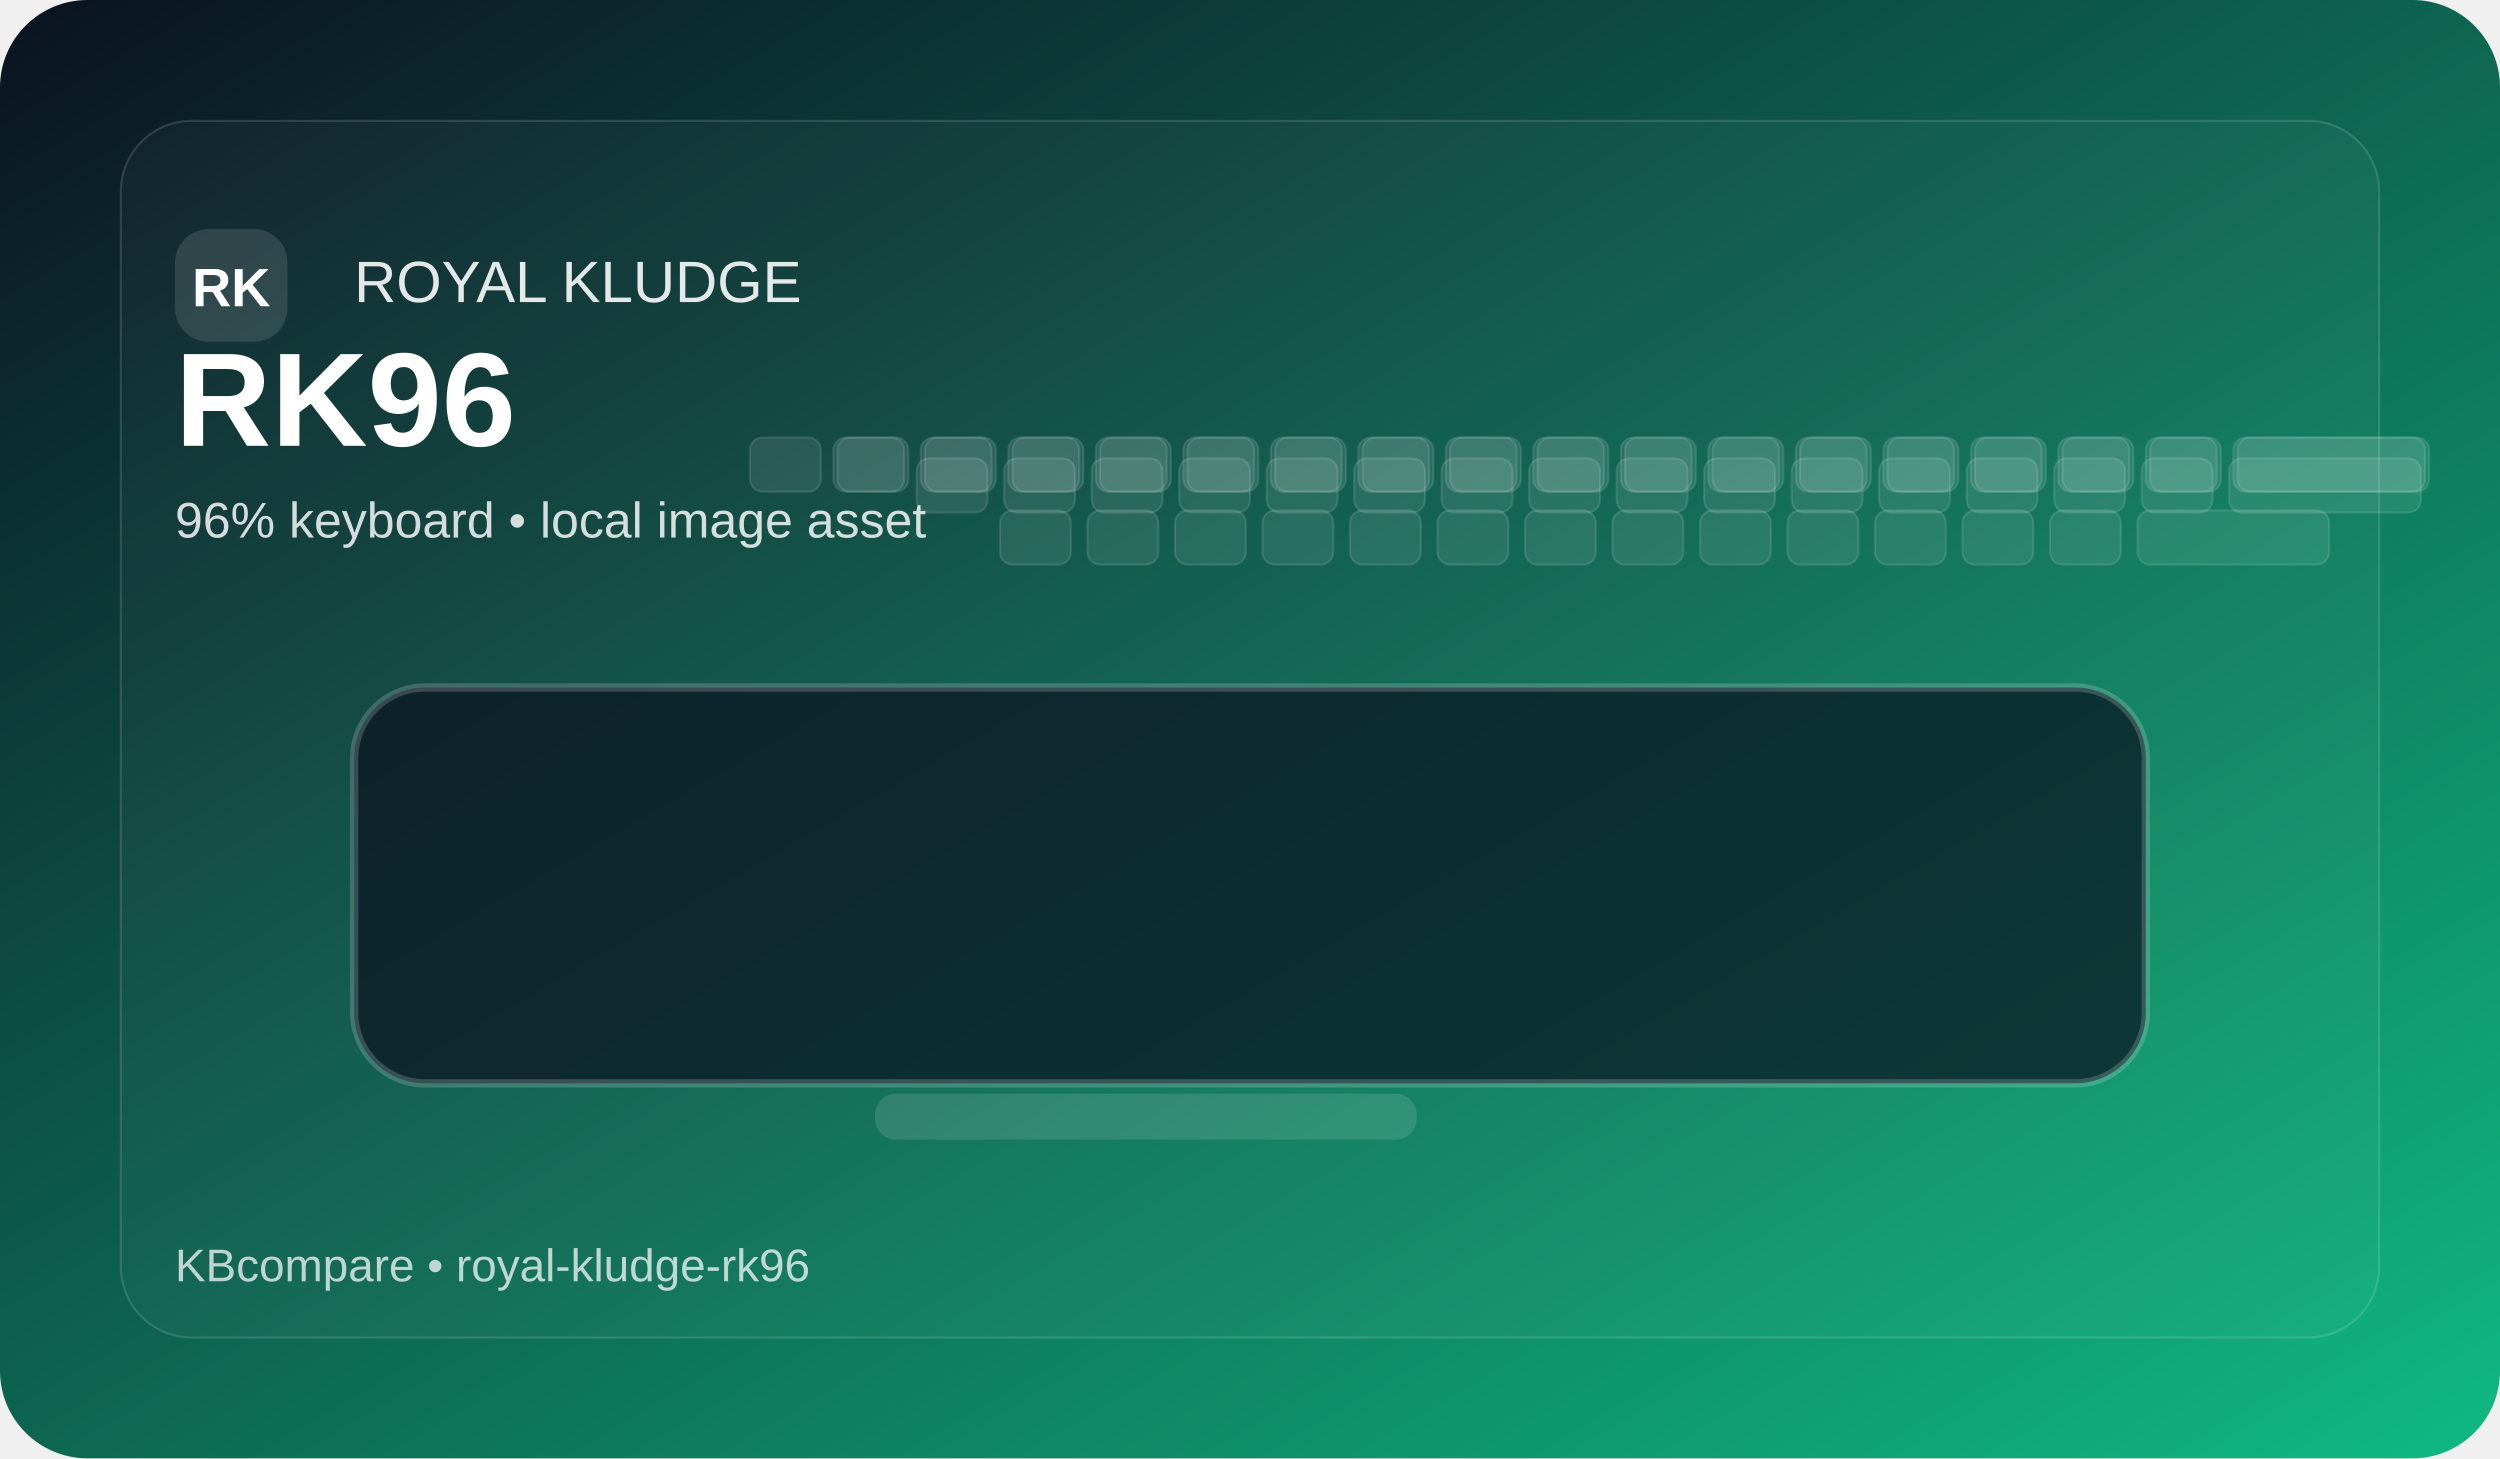
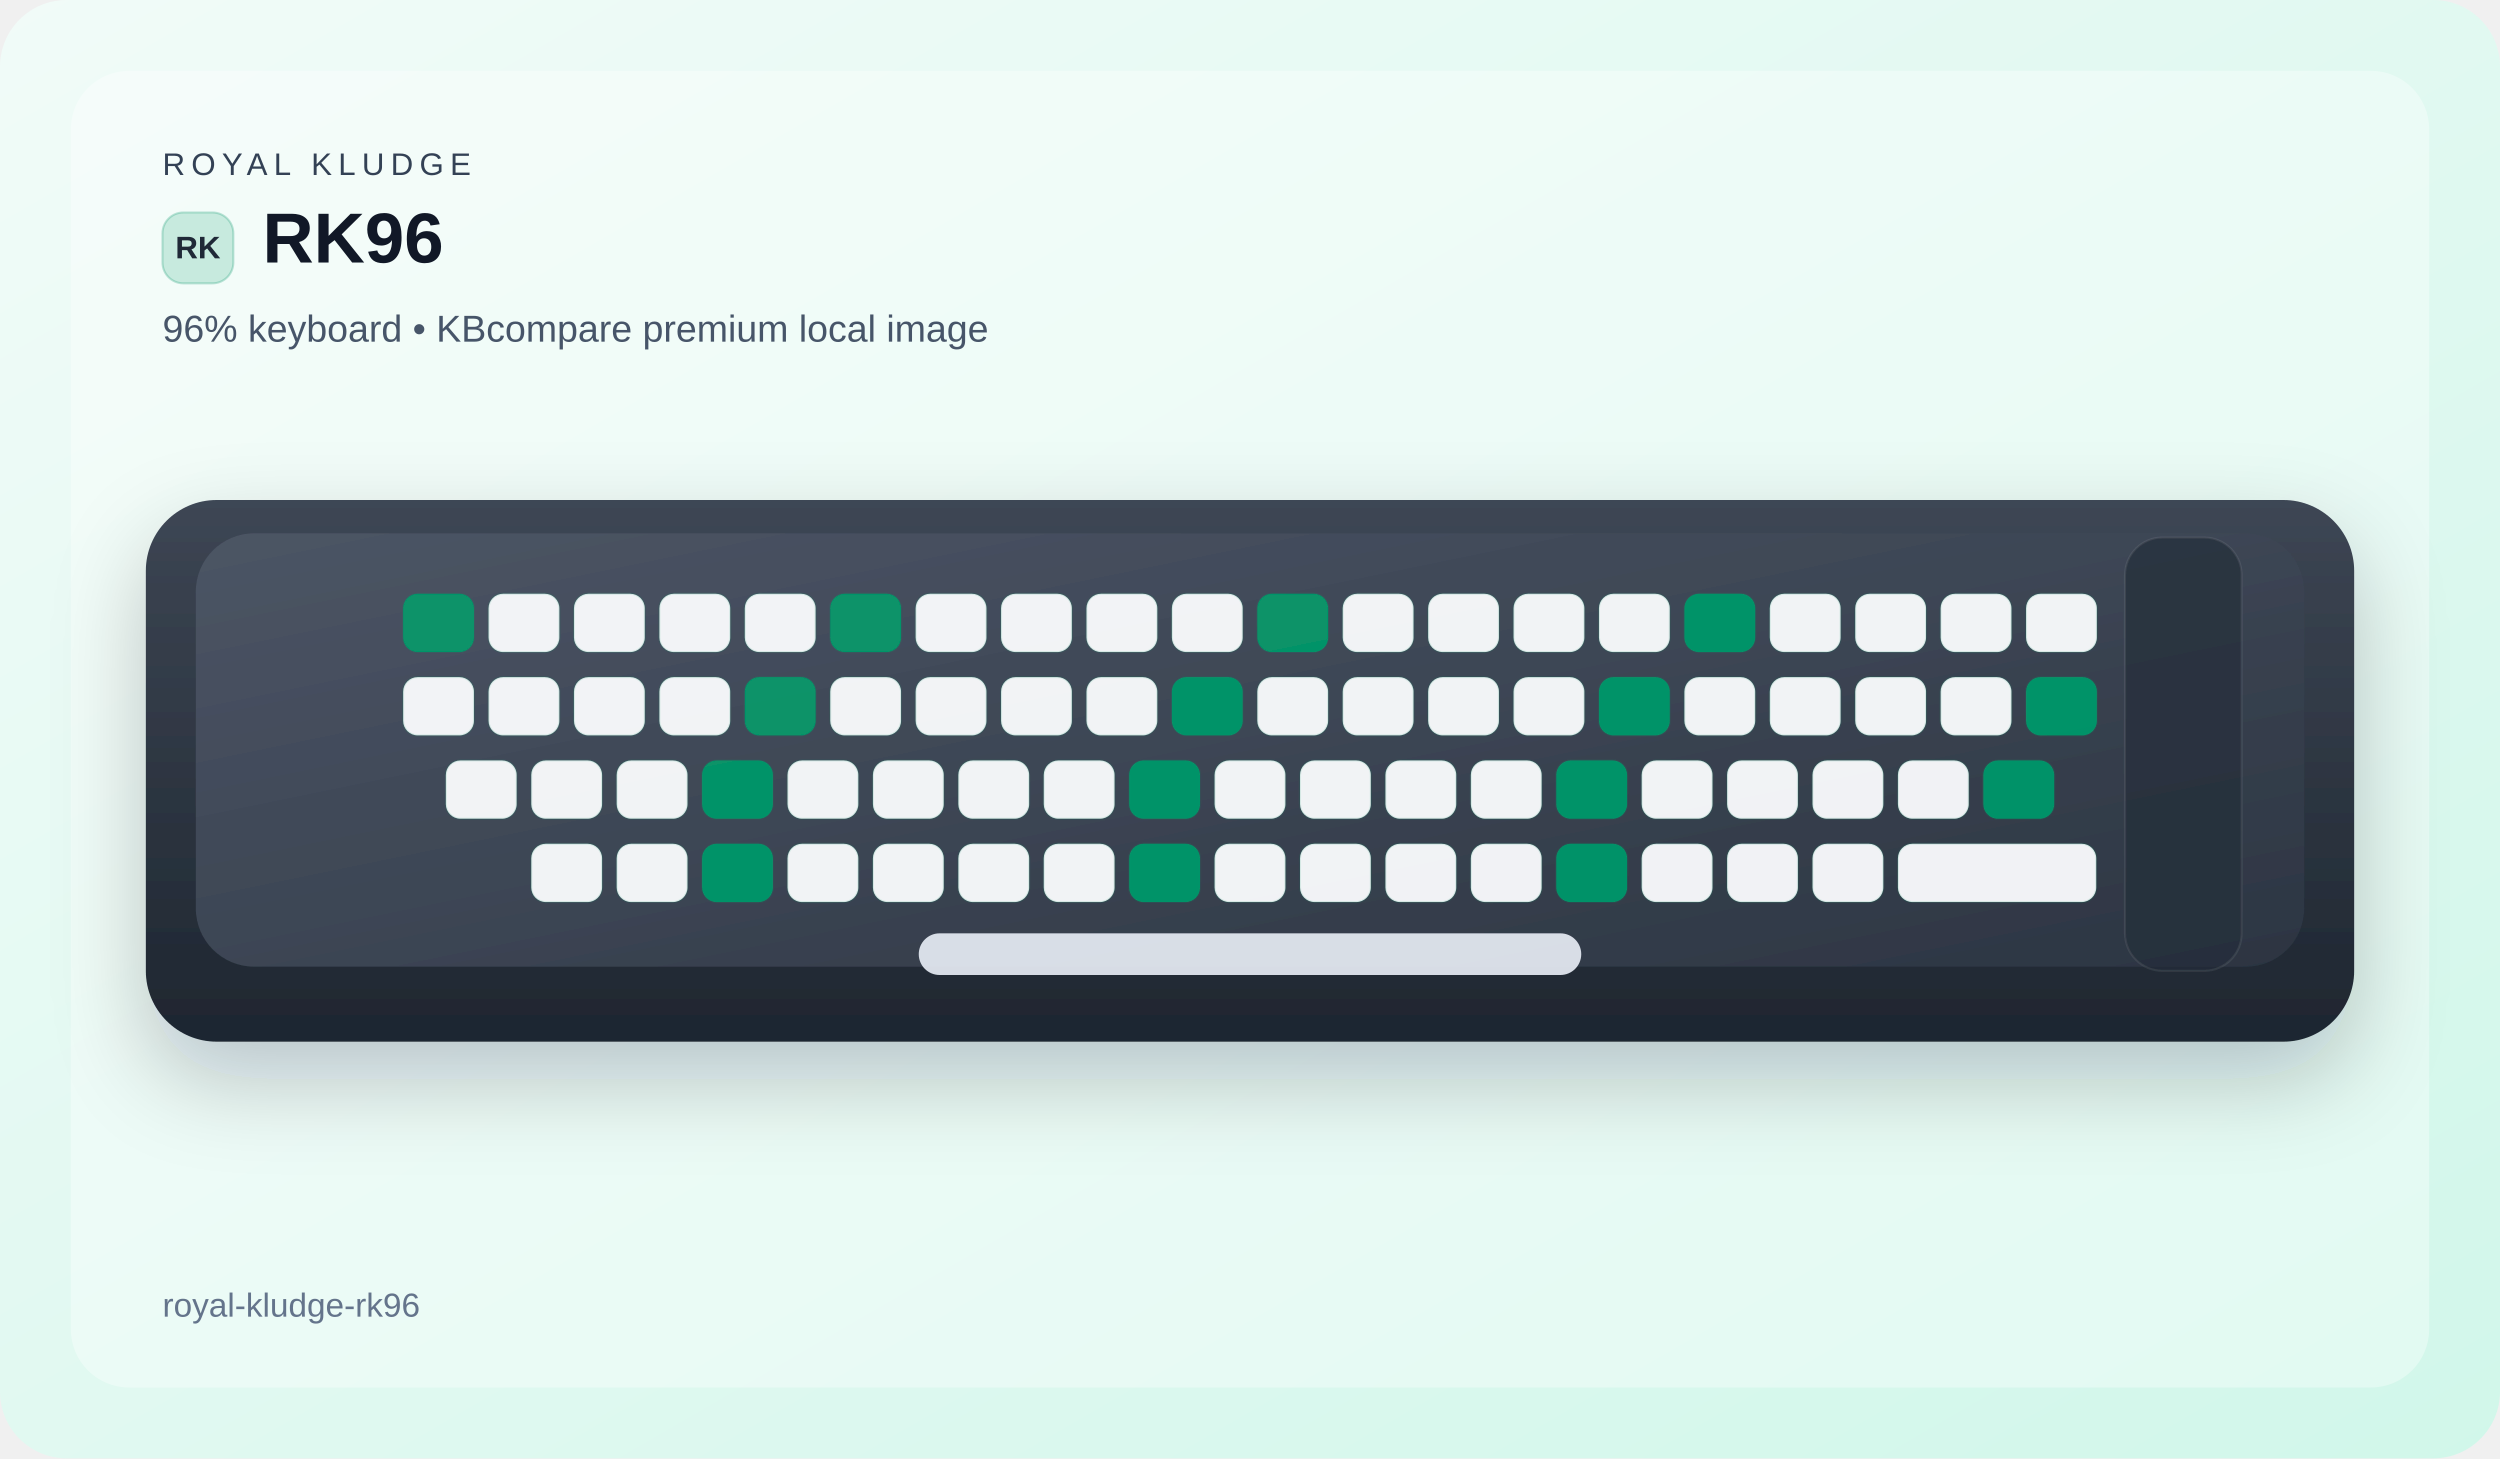
<svg xmlns="http://www.w3.org/2000/svg" width="1200" height="700" viewBox="0 0 1200 700">
  <defs>
-     <linearGradient id="g" x1="0" y1="0" x2="1" y2="1">
-       <stop offset="0%" stop-color="#0b1220" />
-       <stop offset="100%" stop-color="#10b981" />
+     <linearGradient id="bg" x1="0" y1="0" x2="1" y2="1">
+       <stop offset="0%" stop-color="#f1fbf8" />
+       <stop offset="100%" stop-color="#d1f7ea" />
    </linearGradient>
+     <linearGradient id="body" x1="0" y1="0" x2="0" y2="1">
+       <stop offset="0%" stop-color="#3d4654" />
+       <stop offset="100%" stop-color="#1e2630" />
+     </linearGradient>
+     <linearGradient id="plate" x1="0" y1="0" x2="1" y2="1">
+       <stop offset="0%" stop-color="#4c5565" />
+       <stop offset="100%" stop-color="#2c3542" />
+     </linearGradient>
+     <filter id="shadow" x="-20%" y="-20%" width="140%" height="160%">
+       <feDropShadow dx="0" dy="18" stdDeviation="22" flood-color="#0b1120" flood-opacity="0.22" />
+     </filter>
  </defs>
-   <rect width="1200" height="700" rx="42" fill="url(#g)" />
-   <rect x="58" y="58" width="1084" height="584" rx="34" fill="rgba(255,255,255,0.03)" stroke="rgba(255,255,255,0.14)" />
-   <rect x="84" y="110" width="54" height="54" rx="16" fill="white" fill-opacity="0.12" />
-   <text x="111" y="147" text-anchor="middle" font-size="26" font-family="Arial, sans-serif" font-weight="700" fill="white">RK</text>
-   <text x="170" y="145" font-size="28" font-family="Arial, sans-serif" fill="white" opacity="0.88">ROYAL KLUDGE</text>
-   <text x="84" y="214" font-size="64" font-family="Arial, sans-serif" font-weight="700" fill="white">RK96</text>
-   <text x="84" y="258" font-size="24" font-family="Arial, sans-serif" fill="white" opacity="0.82">96% keyboard • local image asset</text>
-   <rect x="170" y="330" width="860" height="190" rx="34" fill="#0b1220" fill-opacity="0.72" stroke="rgba(255,255,255,0.18)" stroke-width="4" />
-   <rect x="360" y="210" width="34" height="26" rx="6" fill="white" fill-opacity="0.09" stroke="white" stroke-opacity="0.12" />
-   <rect x="402" y="210" width="34" height="26" rx="6" fill="white" fill-opacity="0.09" stroke="white" stroke-opacity="0.12" />
-   <rect x="444" y="210" width="34" height="26" rx="6" fill="white" fill-opacity="0.09" stroke="white" stroke-opacity="0.12" />
-   <rect x="486" y="210" width="34" height="26" rx="6" fill="white" fill-opacity="0.09" stroke="white" stroke-opacity="0.12" />
-   <rect x="528" y="210" width="34" height="26" rx="6" fill="white" fill-opacity="0.09" stroke="white" stroke-opacity="0.12" />
-   <rect x="570" y="210" width="34" height="26" rx="6" fill="white" fill-opacity="0.09" stroke="white" stroke-opacity="0.12" />
-   <rect x="612" y="210" width="34" height="26" rx="6" fill="white" fill-opacity="0.09" stroke="white" stroke-opacity="0.12" />
-   <rect x="654" y="210" width="34" height="26" rx="6" fill="white" fill-opacity="0.09" stroke="white" stroke-opacity="0.12" />
-   <rect x="696" y="210" width="34" height="26" rx="6" fill="white" fill-opacity="0.09" stroke="white" stroke-opacity="0.12" />
-   <rect x="738" y="210" width="34" height="26" rx="6" fill="white" fill-opacity="0.09" stroke="white" stroke-opacity="0.12" />
-   <rect x="780" y="210" width="34" height="26" rx="6" fill="white" fill-opacity="0.09" stroke="white" stroke-opacity="0.12" />
-   <rect x="822" y="210" width="34" height="26" rx="6" fill="white" fill-opacity="0.09" stroke="white" stroke-opacity="0.12" />
-   <rect x="864" y="210" width="34" height="26" rx="6" fill="white" fill-opacity="0.09" stroke="white" stroke-opacity="0.12" />
-   <rect x="906" y="210" width="34" height="26" rx="6" fill="white" fill-opacity="0.09" stroke="white" stroke-opacity="0.12" />
-   <rect x="948" y="210" width="34" height="26" rx="6" fill="white" fill-opacity="0.09" stroke="white" stroke-opacity="0.12" />
-   <rect x="990" y="210" width="34" height="26" rx="6" fill="white" fill-opacity="0.09" stroke="white" stroke-opacity="0.12" />
-   <rect x="1032" y="210" width="34" height="26" rx="6" fill="white" fill-opacity="0.09" stroke="white" stroke-opacity="0.12" />
-   <rect x="1074" y="210" width="92" height="26" rx="6" fill="white" fill-opacity="0.09" stroke="white" stroke-opacity="0.12" />
-   <rect x="400" y="210" width="34" height="26" rx="6" fill="white" fill-opacity="0.09" stroke="white" stroke-opacity="0.12" />
-   <rect x="442" y="210" width="34" height="26" rx="6" fill="white" fill-opacity="0.09" stroke="white" stroke-opacity="0.12" />
-   <rect x="484" y="210" width="34" height="26" rx="6" fill="white" fill-opacity="0.09" stroke="white" stroke-opacity="0.12" />
-   <rect x="526" y="210" width="34" height="26" rx="6" fill="white" fill-opacity="0.09" stroke="white" stroke-opacity="0.12" />
-   <rect x="568" y="210" width="34" height="26" rx="6" fill="white" fill-opacity="0.09" stroke="white" stroke-opacity="0.12" />
-   <rect x="610" y="210" width="34" height="26" rx="6" fill="white" fill-opacity="0.09" stroke="white" stroke-opacity="0.12" />
-   <rect x="652" y="210" width="34" height="26" rx="6" fill="white" fill-opacity="0.09" stroke="white" stroke-opacity="0.12" />
-   <rect x="694" y="210" width="34" height="26" rx="6" fill="white" fill-opacity="0.09" stroke="white" stroke-opacity="0.12" />
-   <rect x="736" y="210" width="34" height="26" rx="6" fill="white" fill-opacity="0.09" stroke="white" stroke-opacity="0.12" />
-   <rect x="778" y="210" width="34" height="26" rx="6" fill="white" fill-opacity="0.09" stroke="white" stroke-opacity="0.12" />
-   <rect x="820" y="210" width="34" height="26" rx="6" fill="white" fill-opacity="0.09" stroke="white" stroke-opacity="0.12" />
-   <rect x="862" y="210" width="34" height="26" rx="6" fill="white" fill-opacity="0.09" stroke="white" stroke-opacity="0.12" />
-   <rect x="904" y="210" width="34" height="26" rx="6" fill="white" fill-opacity="0.09" stroke="white" stroke-opacity="0.12" />
-   <rect x="946" y="210" width="34" height="26" rx="6" fill="white" fill-opacity="0.09" stroke="white" stroke-opacity="0.12" />
-   <rect x="988" y="210" width="34" height="26" rx="6" fill="white" fill-opacity="0.09" stroke="white" stroke-opacity="0.12" />
-   <rect x="1030" y="210" width="34" height="26" rx="6" fill="white" fill-opacity="0.09" stroke="white" stroke-opacity="0.12" />
-   <rect x="1072" y="210" width="92" height="26" rx="6" fill="white" fill-opacity="0.09" stroke="white" stroke-opacity="0.12" />
-   <rect x="440" y="220" width="34" height="26" rx="6" fill="white" fill-opacity="0.09" stroke="white" stroke-opacity="0.12" />
-   <rect x="482" y="220" width="34" height="26" rx="6" fill="white" fill-opacity="0.09" stroke="white" stroke-opacity="0.12" />
-   <rect x="524" y="220" width="34" height="26" rx="6" fill="white" fill-opacity="0.09" stroke="white" stroke-opacity="0.12" />
-   <rect x="566" y="220" width="34" height="26" rx="6" fill="white" fill-opacity="0.09" stroke="white" stroke-opacity="0.12" />
-   <rect x="608" y="220" width="34" height="26" rx="6" fill="white" fill-opacity="0.09" stroke="white" stroke-opacity="0.12" />
-   <rect x="650" y="220" width="34" height="26" rx="6" fill="white" fill-opacity="0.09" stroke="white" stroke-opacity="0.12" />
-   <rect x="692" y="220" width="34" height="26" rx="6" fill="white" fill-opacity="0.09" stroke="white" stroke-opacity="0.12" />
-   <rect x="734" y="220" width="34" height="26" rx="6" fill="white" fill-opacity="0.09" stroke="white" stroke-opacity="0.12" />
-   <rect x="776" y="220" width="34" height="26" rx="6" fill="white" fill-opacity="0.09" stroke="white" stroke-opacity="0.12" />
-   <rect x="818" y="220" width="34" height="26" rx="6" fill="white" fill-opacity="0.09" stroke="white" stroke-opacity="0.12" />
-   <rect x="860" y="220" width="34" height="26" rx="6" fill="white" fill-opacity="0.09" stroke="white" stroke-opacity="0.12" />
-   <rect x="902" y="220" width="34" height="26" rx="6" fill="white" fill-opacity="0.09" stroke="white" stroke-opacity="0.12" />
-   <rect x="944" y="220" width="34" height="26" rx="6" fill="white" fill-opacity="0.09" stroke="white" stroke-opacity="0.12" />
-   <rect x="986" y="220" width="34" height="26" rx="6" fill="white" fill-opacity="0.09" stroke="white" stroke-opacity="0.12" />
-   <rect x="1028" y="220" width="34" height="26" rx="6" fill="white" fill-opacity="0.09" stroke="white" stroke-opacity="0.12" />
-   <rect x="1070" y="220" width="92" height="26" rx="6" fill="white" fill-opacity="0.09" stroke="white" stroke-opacity="0.12" />
-   <rect x="480" y="245" width="34" height="26" rx="6" fill="white" fill-opacity="0.09" stroke="white" stroke-opacity="0.12" />
-   <rect x="522" y="245" width="34" height="26" rx="6" fill="white" fill-opacity="0.09" stroke="white" stroke-opacity="0.12" />
-   <rect x="564" y="245" width="34" height="26" rx="6" fill="white" fill-opacity="0.09" stroke="white" stroke-opacity="0.12" />
-   <rect x="606" y="245" width="34" height="26" rx="6" fill="white" fill-opacity="0.09" stroke="white" stroke-opacity="0.12" />
-   <rect x="648" y="245" width="34" height="26" rx="6" fill="white" fill-opacity="0.09" stroke="white" stroke-opacity="0.12" />
-   <rect x="690" y="245" width="34" height="26" rx="6" fill="white" fill-opacity="0.09" stroke="white" stroke-opacity="0.12" />
-   <rect x="732" y="245" width="34" height="26" rx="6" fill="white" fill-opacity="0.09" stroke="white" stroke-opacity="0.12" />
-   <rect x="774" y="245" width="34" height="26" rx="6" fill="white" fill-opacity="0.09" stroke="white" stroke-opacity="0.12" />
-   <rect x="816" y="245" width="34" height="26" rx="6" fill="white" fill-opacity="0.09" stroke="white" stroke-opacity="0.12" />
-   <rect x="858" y="245" width="34" height="26" rx="6" fill="white" fill-opacity="0.09" stroke="white" stroke-opacity="0.12" />
-   <rect x="900" y="245" width="34" height="26" rx="6" fill="white" fill-opacity="0.09" stroke="white" stroke-opacity="0.12" />
-   <rect x="942" y="245" width="34" height="26" rx="6" fill="white" fill-opacity="0.09" stroke="white" stroke-opacity="0.12" />
-   <rect x="984" y="245" width="34" height="26" rx="6" fill="white" fill-opacity="0.09" stroke="white" stroke-opacity="0.12" />
-   <rect x="1026" y="245" width="92" height="26" rx="6" fill="white" fill-opacity="0.09" stroke="white" stroke-opacity="0.12" />
-   <rect x="420" y="525" width="260" height="22" rx="10" fill="white" fill-opacity="0.12" />
-   <text x="84" y="615" font-size="22" font-family="Arial, sans-serif" fill="white" opacity="0.72">KBcompare • royal-kludge-rk96</text>
+   <rect width="1200" height="700" rx="32" fill="url(#bg)" />
+   <rect x="34" y="34" width="1132" height="632" rx="28" fill="white" fill-opacity="0.35" />
+   <text x="78" y="84" font-size="15" font-family="Arial, sans-serif" fill="#334155" letter-spacing="3">ROYAL KLUDGE</text>
+   <rect x="78" y="102" width="34" height="34" rx="10" fill="#059669" fill-opacity="0.18" stroke="#059669" stroke-opacity="0.25" />
+   <text x="95" y="124" text-anchor="middle" font-size="15" font-family="Arial, sans-serif" font-weight="700" fill="#1f2937">RK</text>
+   <text x="126" y="126" font-size="34" font-family="Arial, sans-serif" font-weight="700" fill="#111827">RK96</text>
+   <text x="78" y="164" font-size="18" font-family="Arial, sans-serif" fill="#475569">96% keyboard • KBcompare premium local image</text>
+   <g filter="url(#shadow)">
+     <rect x="70" y="240" width="1060" height="260" rx="34" fill="url(#body)" />
+     <rect x="94" y="256" width="1012" height="208" rx="28" fill="url(#plate)" />
+     <rect x="193.5" y="285" width="34.0" height="28" rx="7" fill="#059669" fill-opacity="0.96" stroke="#059669" stroke-opacity="0.12" />
+     <rect x="234.5" y="285" width="34.0" height="28" rx="7" fill="#f8fafc" fill-opacity="0.96" stroke="#059669" stroke-opacity="0.12" />
+     <rect x="275.5" y="285" width="34.0" height="28" rx="7" fill="#f8fafc" fill-opacity="0.96" stroke="#059669" stroke-opacity="0.12" />
+     <rect x="316.5" y="285" width="34.0" height="28" rx="7" fill="#f8fafc" fill-opacity="0.96" stroke="#059669" stroke-opacity="0.12" />
+     <rect x="357.5" y="285" width="34.0" height="28" rx="7" fill="#f8fafc" fill-opacity="0.96" stroke="#059669" stroke-opacity="0.12" />
+     <rect x="398.5" y="285" width="34.0" height="28" rx="7" fill="#059669" fill-opacity="0.96" stroke="#059669" stroke-opacity="0.12" />
+     <rect x="439.5" y="285" width="34.0" height="28" rx="7" fill="#f8fafc" fill-opacity="0.96" stroke="#059669" stroke-opacity="0.12" />
+     <rect x="480.5" y="285" width="34.0" height="28" rx="7" fill="#f8fafc" fill-opacity="0.96" stroke="#059669" stroke-opacity="0.12" />
+     <rect x="521.5" y="285" width="34.0" height="28" rx="7" fill="#f8fafc" fill-opacity="0.96" stroke="#059669" stroke-opacity="0.12" />
+     <rect x="562.5" y="285" width="34.0" height="28" rx="7" fill="#f8fafc" fill-opacity="0.96" stroke="#059669" stroke-opacity="0.12" />
+     <rect x="603.5" y="285" width="34.0" height="28" rx="7" fill="#059669" fill-opacity="0.96" stroke="#059669" stroke-opacity="0.12" />
+     <rect x="644.5" y="285" width="34.0" height="28" rx="7" fill="#f8fafc" fill-opacity="0.96" stroke="#059669" stroke-opacity="0.12" />
+     <rect x="685.5" y="285" width="34.0" height="28" rx="7" fill="#f8fafc" fill-opacity="0.96" stroke="#059669" stroke-opacity="0.12" />
+     <rect x="726.5" y="285" width="34.0" height="28" rx="7" fill="#f8fafc" fill-opacity="0.96" stroke="#059669" stroke-opacity="0.12" />
+     <rect x="767.5" y="285" width="34.0" height="28" rx="7" fill="#f8fafc" fill-opacity="0.96" stroke="#059669" stroke-opacity="0.12" />
+     <rect x="808.5" y="285" width="34.0" height="28" rx="7" fill="#059669" fill-opacity="0.96" stroke="#059669" stroke-opacity="0.12" />
+     <rect x="849.5" y="285" width="34.0" height="28" rx="7" fill="#f8fafc" fill-opacity="0.96" stroke="#059669" stroke-opacity="0.12" />
+     <rect x="890.5" y="285" width="34.0" height="28" rx="7" fill="#f8fafc" fill-opacity="0.96" stroke="#059669" stroke-opacity="0.12" />
+     <rect x="931.5" y="285" width="34.0" height="28" rx="7" fill="#f8fafc" fill-opacity="0.96" stroke="#059669" stroke-opacity="0.12" />
+     <rect x="972.5" y="285" width="34.0" height="28" rx="7" fill="#f8fafc" fill-opacity="0.96" stroke="#059669" stroke-opacity="0.12" />
+     <rect x="193.5" y="325" width="34.0" height="28" rx="7" fill="#f8fafc" fill-opacity="0.96" stroke="#059669" stroke-opacity="0.12" />
+     <rect x="234.5" y="325" width="34.0" height="28" rx="7" fill="#f8fafc" fill-opacity="0.96" stroke="#059669" stroke-opacity="0.12" />
+     <rect x="275.5" y="325" width="34.0" height="28" rx="7" fill="#f8fafc" fill-opacity="0.96" stroke="#059669" stroke-opacity="0.12" />
+     <rect x="316.5" y="325" width="34.0" height="28" rx="7" fill="#f8fafc" fill-opacity="0.96" stroke="#059669" stroke-opacity="0.12" />
+     <rect x="357.5" y="325" width="34.0" height="28" rx="7" fill="#059669" fill-opacity="0.96" stroke="#059669" stroke-opacity="0.12" />
+     <rect x="398.5" y="325" width="34.0" height="28" rx="7" fill="#f8fafc" fill-opacity="0.96" stroke="#059669" stroke-opacity="0.12" />
+     <rect x="439.5" y="325" width="34.0" height="28" rx="7" fill="#f8fafc" fill-opacity="0.96" stroke="#059669" stroke-opacity="0.12" />
+     <rect x="480.5" y="325" width="34.0" height="28" rx="7" fill="#f8fafc" fill-opacity="0.96" stroke="#059669" stroke-opacity="0.12" />
+     <rect x="521.5" y="325" width="34.0" height="28" rx="7" fill="#f8fafc" fill-opacity="0.96" stroke="#059669" stroke-opacity="0.12" />
+     <rect x="562.5" y="325" width="34.0" height="28" rx="7" fill="#059669" fill-opacity="0.96" stroke="#059669" stroke-opacity="0.12" />
+     <rect x="603.5" y="325" width="34.0" height="28" rx="7" fill="#f8fafc" fill-opacity="0.96" stroke="#059669" stroke-opacity="0.12" />
+     <rect x="644.5" y="325" width="34.0" height="28" rx="7" fill="#f8fafc" fill-opacity="0.96" stroke="#059669" stroke-opacity="0.12" />
+     <rect x="685.5" y="325" width="34.0" height="28" rx="7" fill="#f8fafc" fill-opacity="0.96" stroke="#059669" stroke-opacity="0.12" />
+     <rect x="726.5" y="325" width="34.0" height="28" rx="7" fill="#f8fafc" fill-opacity="0.96" stroke="#059669" stroke-opacity="0.12" />
+     <rect x="767.5" y="325" width="34.0" height="28" rx="7" fill="#059669" fill-opacity="0.96" stroke="#059669" stroke-opacity="0.12" />
+     <rect x="808.5" y="325" width="34.0" height="28" rx="7" fill="#f8fafc" fill-opacity="0.96" stroke="#059669" stroke-opacity="0.12" />
+     <rect x="849.5" y="325" width="34.0" height="28" rx="7" fill="#f8fafc" fill-opacity="0.96" stroke="#059669" stroke-opacity="0.12" />
+     <rect x="890.5" y="325" width="34.0" height="28" rx="7" fill="#f8fafc" fill-opacity="0.96" stroke="#059669" stroke-opacity="0.12" />
+     <rect x="931.5" y="325" width="34.0" height="28" rx="7" fill="#f8fafc" fill-opacity="0.96" stroke="#059669" stroke-opacity="0.12" />
+     <rect x="972.5" y="325" width="34.0" height="28" rx="7" fill="#059669" fill-opacity="0.96" stroke="#059669" stroke-opacity="0.12" />
+     <rect x="214.0" y="365" width="34.0" height="28" rx="7" fill="#f8fafc" fill-opacity="0.96" stroke="#059669" stroke-opacity="0.12" />
+     <rect x="255.0" y="365" width="34.0" height="28" rx="7" fill="#f8fafc" fill-opacity="0.96" stroke="#059669" stroke-opacity="0.12" />
+     <rect x="296.0" y="365" width="34.0" height="28" rx="7" fill="#f8fafc" fill-opacity="0.96" stroke="#059669" stroke-opacity="0.12" />
+     <rect x="337.0" y="365" width="34.0" height="28" rx="7" fill="#059669" fill-opacity="0.96" stroke="#059669" stroke-opacity="0.12" />
+     <rect x="378.0" y="365" width="34.0" height="28" rx="7" fill="#f8fafc" fill-opacity="0.96" stroke="#059669" stroke-opacity="0.12" />
+     <rect x="419.0" y="365" width="34.0" height="28" rx="7" fill="#f8fafc" fill-opacity="0.96" stroke="#059669" stroke-opacity="0.12" />
+     <rect x="460.0" y="365" width="34.0" height="28" rx="7" fill="#f8fafc" fill-opacity="0.96" stroke="#059669" stroke-opacity="0.12" />
+     <rect x="501.0" y="365" width="34.0" height="28" rx="7" fill="#f8fafc" fill-opacity="0.96" stroke="#059669" stroke-opacity="0.12" />
+     <rect x="542.0" y="365" width="34.0" height="28" rx="7" fill="#059669" fill-opacity="0.96" stroke="#059669" stroke-opacity="0.12" />
+     <rect x="583.0" y="365" width="34.0" height="28" rx="7" fill="#f8fafc" fill-opacity="0.96" stroke="#059669" stroke-opacity="0.12" />
+     <rect x="624.0" y="365" width="34.0" height="28" rx="7" fill="#f8fafc" fill-opacity="0.96" stroke="#059669" stroke-opacity="0.12" />
+     <rect x="665.0" y="365" width="34.0" height="28" rx="7" fill="#f8fafc" fill-opacity="0.96" stroke="#059669" stroke-opacity="0.12" />
+     <rect x="706.0" y="365" width="34.0" height="28" rx="7" fill="#f8fafc" fill-opacity="0.96" stroke="#059669" stroke-opacity="0.12" />
+     <rect x="747.0" y="365" width="34.0" height="28" rx="7" fill="#059669" fill-opacity="0.96" stroke="#059669" stroke-opacity="0.12" />
+     <rect x="788.0" y="365" width="34.0" height="28" rx="7" fill="#f8fafc" fill-opacity="0.96" stroke="#059669" stroke-opacity="0.12" />
+     <rect x="829.0" y="365" width="34.0" height="28" rx="7" fill="#f8fafc" fill-opacity="0.96" stroke="#059669" stroke-opacity="0.12" />
+     <rect x="870.0" y="365" width="34.0" height="28" rx="7" fill="#f8fafc" fill-opacity="0.96" stroke="#059669" stroke-opacity="0.12" />
+     <rect x="911.0" y="365" width="34.0" height="28" rx="7" fill="#f8fafc" fill-opacity="0.96" stroke="#059669" stroke-opacity="0.12" />
+     <rect x="952.0" y="365" width="34.0" height="28" rx="7" fill="#059669" fill-opacity="0.96" stroke="#059669" stroke-opacity="0.12" />
+     <rect x="255.0" y="405" width="34.0" height="28" rx="7" fill="#f8fafc" fill-opacity="0.96" stroke="#059669" stroke-opacity="0.12" />
+     <rect x="296.0" y="405" width="34.0" height="28" rx="7" fill="#f8fafc" fill-opacity="0.96" stroke="#059669" stroke-opacity="0.12" />
+     <rect x="337.0" y="405" width="34.0" height="28" rx="7" fill="#059669" fill-opacity="0.96" stroke="#059669" stroke-opacity="0.12" />
+     <rect x="378.0" y="405" width="34.0" height="28" rx="7" fill="#f8fafc" fill-opacity="0.96" stroke="#059669" stroke-opacity="0.12" />
+     <rect x="419.0" y="405" width="34.0" height="28" rx="7" fill="#f8fafc" fill-opacity="0.96" stroke="#059669" stroke-opacity="0.12" />
+     <rect x="460.0" y="405" width="34.0" height="28" rx="7" fill="#f8fafc" fill-opacity="0.96" stroke="#059669" stroke-opacity="0.12" />
+     <rect x="501.0" y="405" width="34.0" height="28" rx="7" fill="#f8fafc" fill-opacity="0.96" stroke="#059669" stroke-opacity="0.12" />
+     <rect x="542.0" y="405" width="34.0" height="28" rx="7" fill="#059669" fill-opacity="0.96" stroke="#059669" stroke-opacity="0.12" />
+     <rect x="583.0" y="405" width="34.0" height="28" rx="7" fill="#f8fafc" fill-opacity="0.96" stroke="#059669" stroke-opacity="0.12" />
+     <rect x="624.0" y="405" width="34.0" height="28" rx="7" fill="#f8fafc" fill-opacity="0.96" stroke="#059669" stroke-opacity="0.12" />
+     <rect x="665.0" y="405" width="34.0" height="28" rx="7" fill="#f8fafc" fill-opacity="0.96" stroke="#059669" stroke-opacity="0.12" />
+     <rect x="706.0" y="405" width="34.0" height="28" rx="7" fill="#f8fafc" fill-opacity="0.96" stroke="#059669" stroke-opacity="0.12" />
+     <rect x="747.0" y="405" width="34.0" height="28" rx="7" fill="#059669" fill-opacity="0.96" stroke="#059669" stroke-opacity="0.12" />
+     <rect x="788.0" y="405" width="34.0" height="28" rx="7" fill="#f8fafc" fill-opacity="0.96" stroke="#059669" stroke-opacity="0.12" />
+     <rect x="829.0" y="405" width="34.0" height="28" rx="7" fill="#f8fafc" fill-opacity="0.96" stroke="#059669" stroke-opacity="0.12" />
+     <rect x="870.0" y="405" width="34.0" height="28" rx="7" fill="#f8fafc" fill-opacity="0.96" stroke="#059669" stroke-opacity="0.12" />
+     <rect x="911.0" y="405" width="95.2" height="28" rx="7" fill="#f8fafc" fill-opacity="0.96" stroke="#059669" stroke-opacity="0.12" />
+     <rect x="441.0" y="448" width="318.0" height="20" rx="10" fill="#e2e8f0" fill-opacity="0.94" />
+     <rect x="1020.0" y="258" width="56" height="208" rx="18" fill="#232c38" fill-opacity="0.66" stroke="white" stroke-opacity="0.08" />
+   </g>
+   <text x="78" y="632" font-size="16" font-family="Arial, sans-serif" fill="#64748b">royal-kludge-rk96</text>
</svg>
